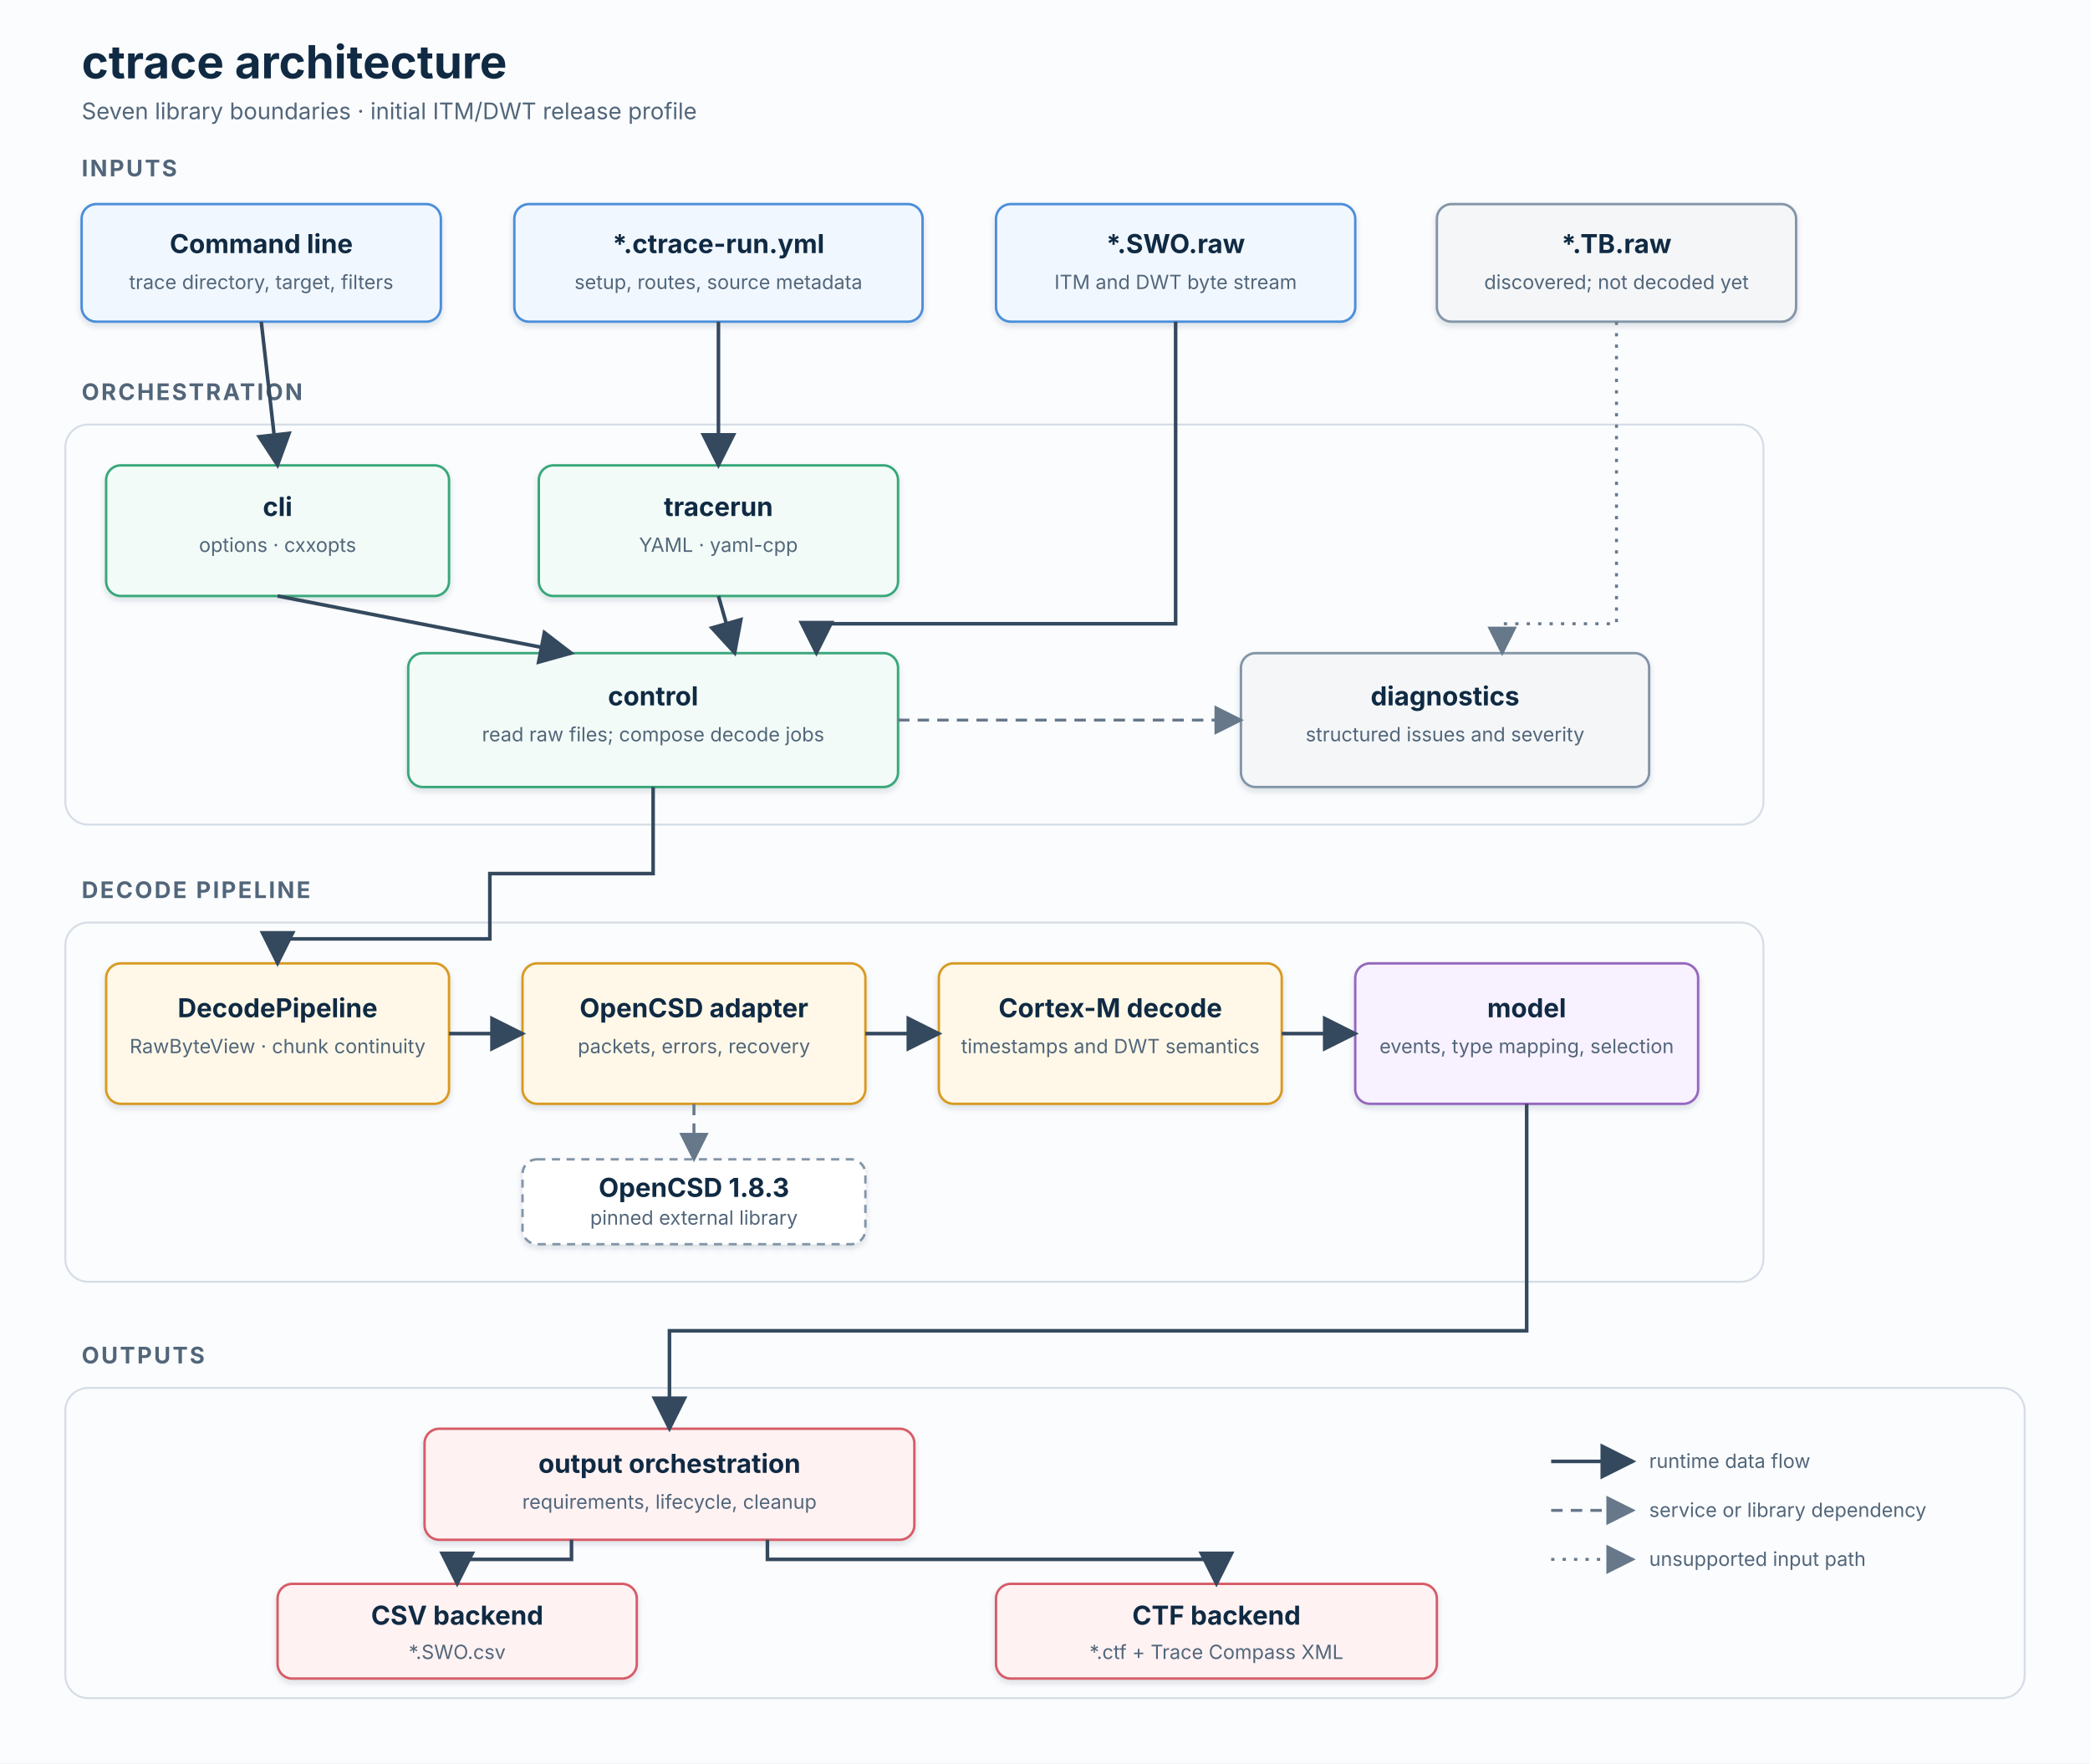
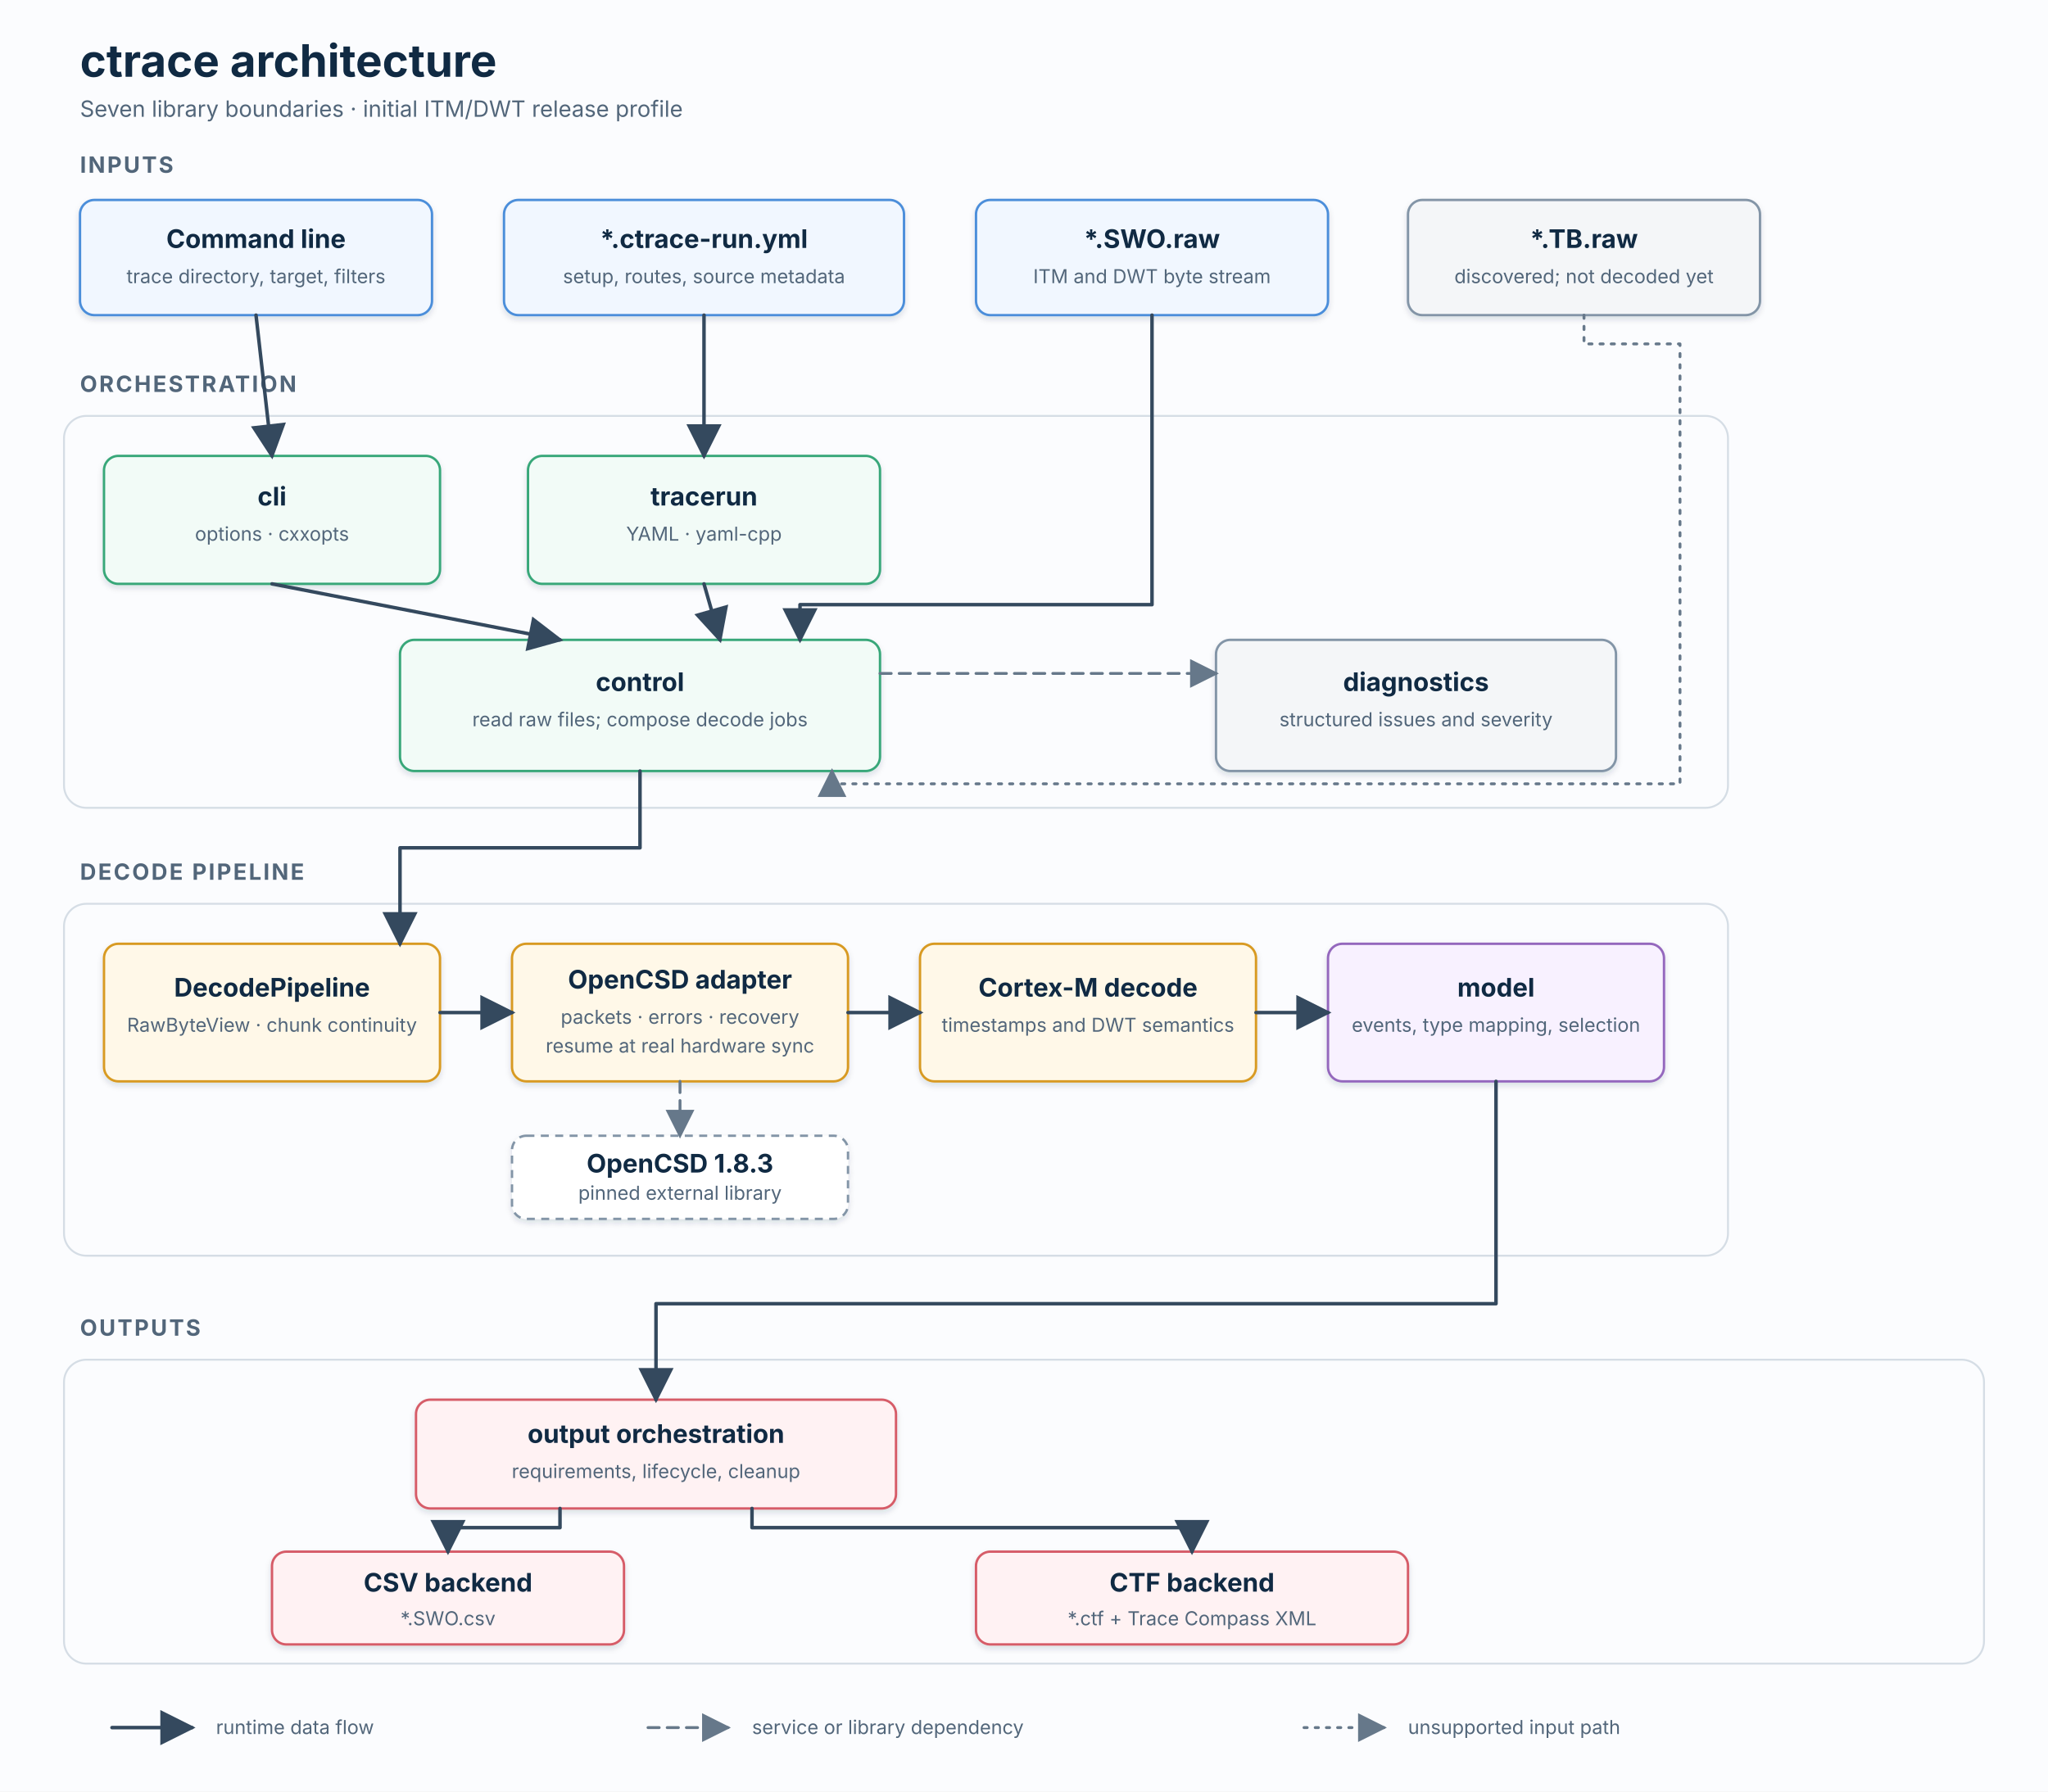
- <svg xmlns="http://www.w3.org/2000/svg" width="1280" height="1080" viewBox="0 0 1280 1080" role="img" aria-labelledby="title description">
+ <svg xmlns="http://www.w3.org/2000/svg" width="1280" height="1120" viewBox="0 0 1280 1120" role="img" aria-labelledby="title description">
  <defs>
    <marker id="arrow" markerWidth="10" markerHeight="10" refX="9" refY="5" orient="auto">
      <path d="M 0 0 L 10 5 L 0 10 z" fill="#34495e" />
    </marker>
    <marker id="arrow-muted" markerWidth="10" markerHeight="10" refX="9" refY="5" orient="auto">
      <path d="M 0 0 L 10 5 L 0 10 z" fill="#66788a" />
    </marker>
    <filter id="shadow" x="-10%" y="-10%" width="120%" height="130%">
      <feDropShadow dx="0" dy="2" stdDeviation="2" flood-color="#102a43" flood-opacity="0.14" />
    </filter>
    <style>
      text { font-family: Inter, "Segoe UI", Arial, sans-serif; fill: #102a43; }
      .title { font-size: 28px; font-weight: 700; }
      .subtitle { font-size: 14px; fill: #52667a; }
      .section { font-size: 14px; font-weight: 700; letter-spacing: 1.2px; fill: #52667a; }
      .box { stroke-width: 1.5; rx: 9; filter: url(#shadow); }
      .box-title { font-size: 16px; font-weight: 700; text-anchor: middle; }
      .box-detail { font-size: 12px; text-anchor: middle; fill: #52667a; }
      .input { fill: #f1f7ff; stroke: #4c8eda; }
      .control { fill: #f2fbf7; stroke: #37a779; }
      .decode { fill: #fff8e8; stroke: #d89a22; }
      .model { fill: #f8f1ff; stroke: #9467bd; }
      .output { fill: #fff2f3; stroke: #d65c67; }
      .support { fill: #f4f6f8; stroke: #8395a7; }
      .external { fill: #ffffff; stroke: #8395a7; stroke-dasharray: 5 4; }
      .flow { fill: none; stroke: #34495e; stroke-width: 2.2; marker-end: url(#arrow); }
      .dependency { fill: none; stroke: #66788a; stroke-width: 1.8; stroke-dasharray: 7 5;
                    marker-end: url(#arrow-muted); }
      .unsupported { fill: none; stroke: #66788a; stroke-width: 1.8; stroke-dasharray: 2 5;
                     marker-end: url(#arrow-muted); }
+       .flow, .dependency, .unsupported { stroke-linecap: round; stroke-linejoin: round; }
      .group { fill: none; stroke: #d5dde5; stroke-width: 1.2; rx: 14; }
      .legend { font-size: 12px; fill: #52667a; }
    </style>
  </defs>
-   <rect width="1280" height="1080" fill="#fbfcfe" />
+   <rect width="1280" height="1120" fill="#fbfcfe" />
  <text x="50" y="48" class="title">ctrace architecture</text>
  <text x="50" y="73" class="subtitle">Seven library boundaries · initial ITM/DWT release profile</text>
  <text x="50" y="108" class="section">INPUTS</text>
  <rect x="50" y="125" width="220" height="72" class="box input" />
  <text x="160" y="155" class="box-title">Command line</text>
  <text x="160" y="177" class="box-detail">trace directory, target, filters</text>
  <rect x="315" y="125" width="250" height="72" class="box input" />
  <text x="440" y="155" class="box-title">*.ctrace-run.yml</text>
  <text x="440" y="177" class="box-detail">setup, routes, source metadata</text>
  <rect x="610" y="125" width="220" height="72" class="box input" />
  <text x="720" y="155" class="box-title">*.SWO.raw</text>
  <text x="720" y="177" class="box-detail">ITM and DWT byte stream</text>
  <rect x="880" y="125" width="220" height="72" class="box support" />
  <text x="990" y="155" class="box-title">*.TB.raw</text>
  <text x="990" y="177" class="box-detail">discovered; not decoded yet</text>
  <text x="50" y="245" class="section">ORCHESTRATION</text>
  <rect x="40" y="260" width="1040" height="245" class="group" />
  <rect x="65" y="285" width="210" height="80" class="box control" />
  <text x="170" y="316" class="box-title">cli</text>
  <text x="170" y="338" class="box-detail">options · cxxopts</text>
  <rect x="330" y="285" width="220" height="80" class="box control" />
  <text x="440" y="316" class="box-title">tracerun</text>
  <text x="440" y="338" class="box-detail">YAML · yaml-cpp</text>
  <rect x="250" y="400" width="300" height="82" class="box control" />
  <text x="400" y="432" class="box-title">control</text>
  <text x="400" y="454" class="box-detail">read raw files; compose decode jobs</text>
  <rect x="760" y="400" width="250" height="82" class="box support" />
  <text x="885" y="432" class="box-title">diagnostics</text>
  <text x="885" y="454" class="box-detail">structured issues and severity</text>
  <path d="M 160 197 L 170 285" class="flow" />
  <path d="M 440 197 L 440 285" class="flow" />
  <path d="M 170 365 L 350 400" class="flow" />
  <path d="M 440 365 L 450 400" class="flow" />
-   <path d="M 720 197 L 720 382 L 500 382 L 500 400" class="flow" />
-   <path d="M 990 197 L 990 382 L 920 382 L 920 400" class="unsupported" />
-   <path d="M 550 441 L 760 441" class="dependency" />
+   <path d="M 720 197 L 720 378 L 500 378 L 500 400" class="flow" />
+   <path d="M 990 197 L 990 215 L 1050 215 L 1050 490 L 520 490 L 520 482" class="unsupported" />
+   <path d="M 550 421 L 760 421" class="dependency" />
  <text x="50" y="550" class="section">DECODE PIPELINE</text>
  <rect x="40" y="565" width="1040" height="220" class="group" />
  <rect x="65" y="590" width="210" height="86" class="box decode" />
  <text x="170" y="623" class="box-title">DecodePipeline</text>
  <text x="170" y="645" class="box-detail">RawByteView · chunk continuity</text>
  <rect x="320" y="590" width="210" height="86" class="box decode" />
-   <text x="425" y="623" class="box-title">OpenCSD adapter</text>
-   <text x="425" y="645" class="box-detail">packets, errors, recovery</text>
+   <text x="425" y="618" class="box-title">OpenCSD adapter</text>
+   <text x="425" y="640" class="box-detail">packets · errors · recovery</text>
+   <text x="425" y="658" class="box-detail">resume at real hardware sync</text>
  <rect x="575" y="590" width="210" height="86" class="box decode" />
  <text x="680" y="623" class="box-title">Cortex-M decode</text>
  <text x="680" y="645" class="box-detail">timestamps and DWT semantics</text>
  <rect x="830" y="590" width="210" height="86" class="box model" />
  <text x="935" y="623" class="box-title">model</text>
  <text x="935" y="645" class="box-detail">events, type mapping, selection</text>
  <rect x="320" y="710" width="210" height="52" class="box external" />
  <text x="425" y="733" class="box-title">OpenCSD 1.8.3</text>
  <text x="425" y="750" class="box-detail">pinned external library</text>
-   <path d="M 400 482 L 400 535 L 300 535 L 300 575 L 170 575 L 170 590" class="flow" />
+   <path d="M 400 482 L 400 530 L 250 530 L 250 590" class="flow" />
  <path d="M 275 633 L 320 633" class="flow" />
  <path d="M 530 633 L 575 633" class="flow" />
  <path d="M 785 633 L 830 633" class="flow" />
  <path d="M 425 676 L 425 710" class="dependency" />
  <text x="50" y="835" class="section">OUTPUTS</text>
  <rect x="40" y="850" width="1200" height="190" class="group" />
  <rect x="260" y="875" width="300" height="68" class="box output" />
  <text x="410" y="902" class="box-title">output orchestration</text>
  <text x="410" y="924" class="box-detail">requirements, lifecycle, cleanup</text>
  <rect x="170" y="970" width="220" height="58" class="box output" />
  <text x="280" y="995" class="box-title">CSV backend</text>
  <text x="280" y="1016" class="box-detail">*.SWO.csv</text>
  <rect x="610" y="970" width="270" height="58" class="box output" />
  <text x="745" y="995" class="box-title">CTF backend</text>
  <text x="745" y="1016" class="box-detail">*.ctf + Trace Compass XML</text>
  <path d="M 935 676 L 935 815 L 410 815 L 410 875" class="flow" />
  <path d="M 350 943 L 350 955 L 280 955 L 280 970" class="flow" />
  <path d="M 470 943 L 470 955 L 745 955 L 745 970" class="flow" />
-   <line x1="950" y1="895" x2="1000" y2="895" class="flow" />
-   <text x="1010" y="899" class="legend">runtime data flow</text>
-   <line x1="950" y1="925" x2="1000" y2="925" class="dependency" />
-   <text x="1010" y="929" class="legend">service or library dependency</text>
-   <line x1="950" y1="955" x2="1000" y2="955" class="unsupported" />
-   <text x="1010" y="959" class="legend">unsupported input path</text>
+   <line x1="70" y1="1080" x2="120" y2="1080" class="flow" />
+   <text x="135" y="1084" class="legend">runtime data flow</text>
+   <line x1="405" y1="1080" x2="455" y2="1080" class="dependency" />
+   <text x="470" y="1084" class="legend">service or library dependency</text>
+   <line x1="815" y1="1080" x2="865" y2="1080" class="unsupported" />
+   <text x="880" y="1084" class="legend">unsupported input path</text>
</svg>
